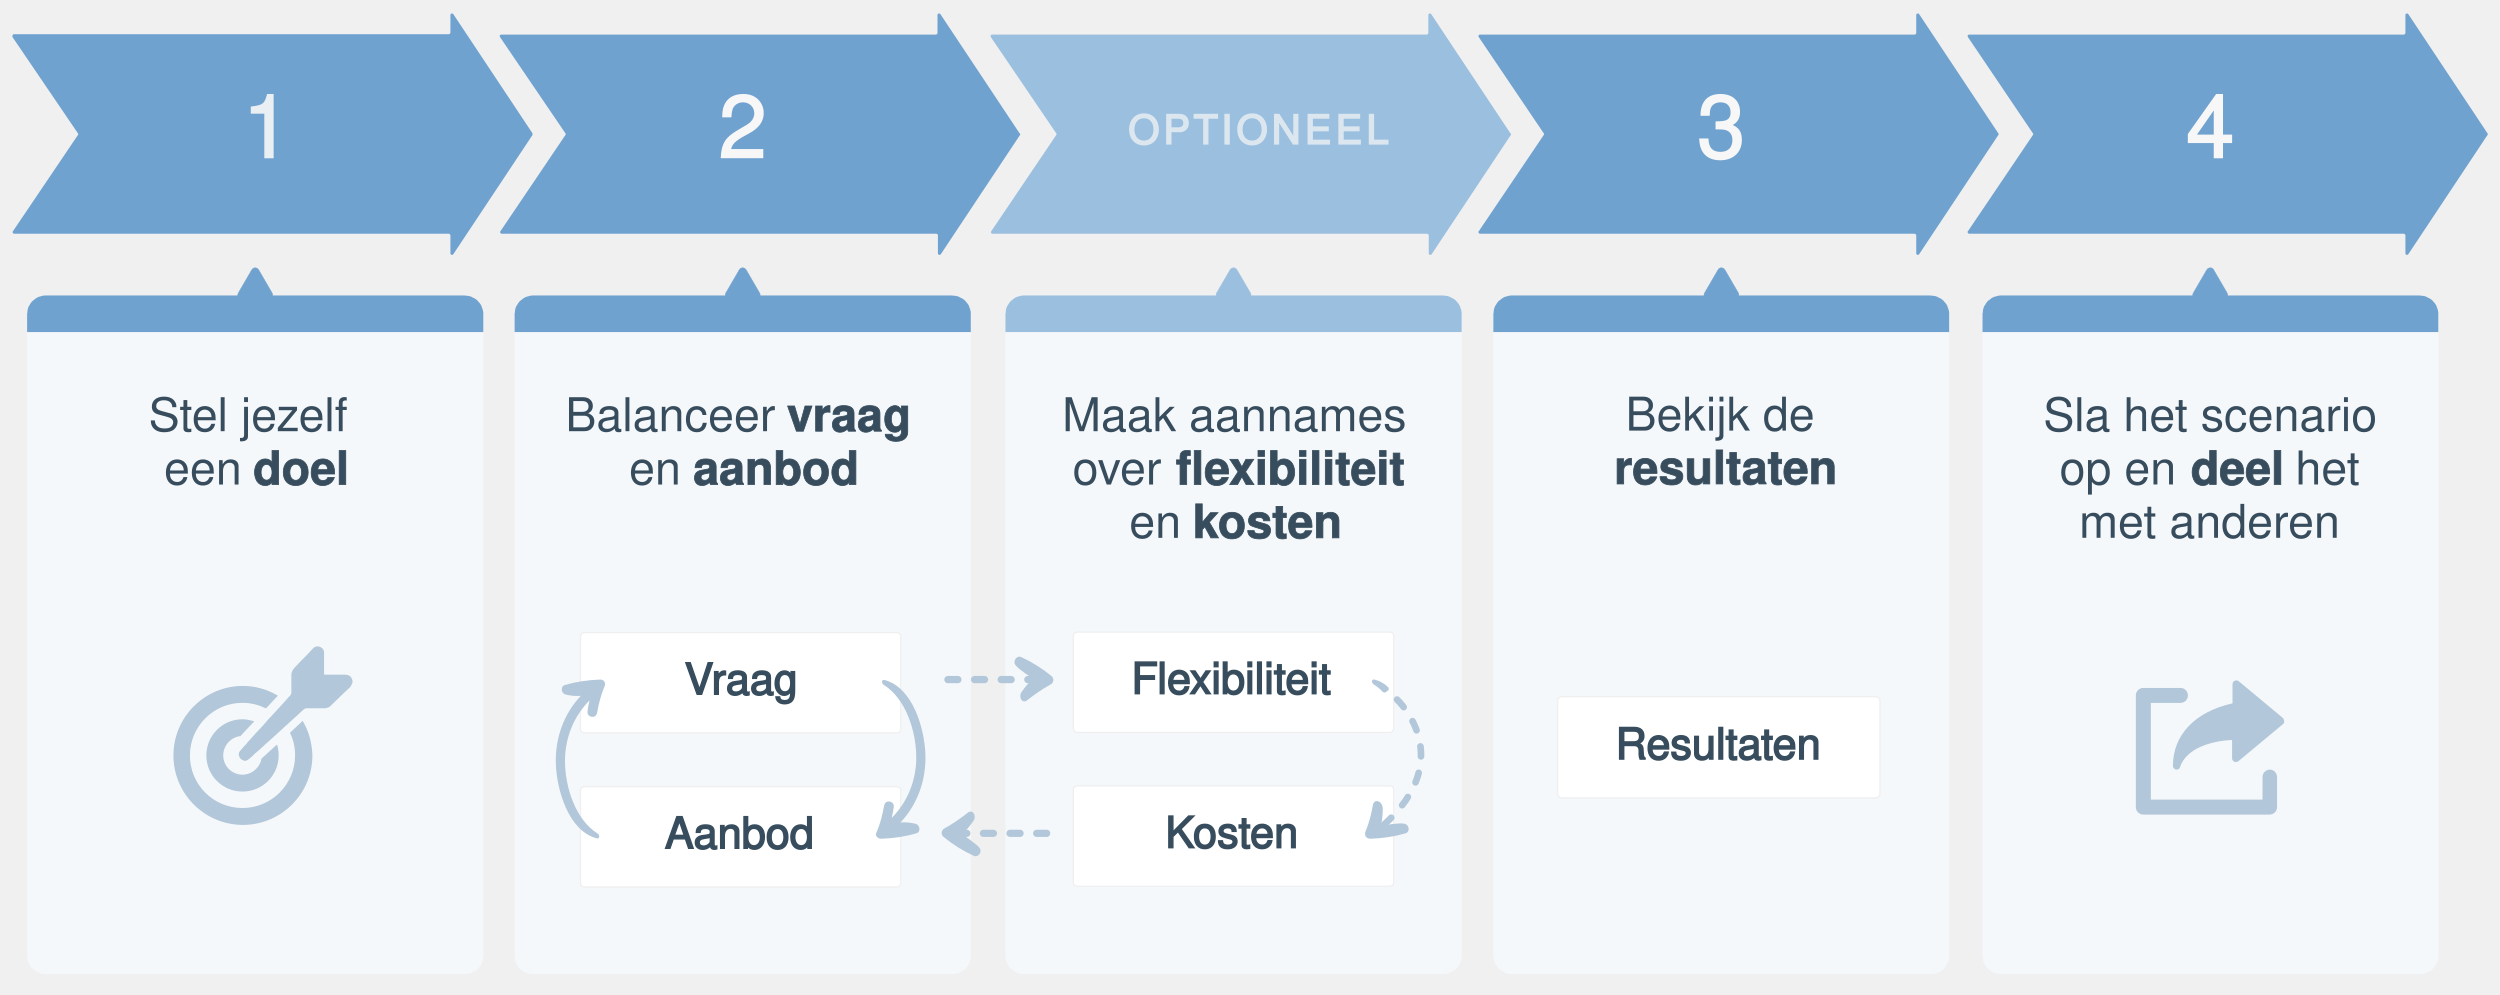
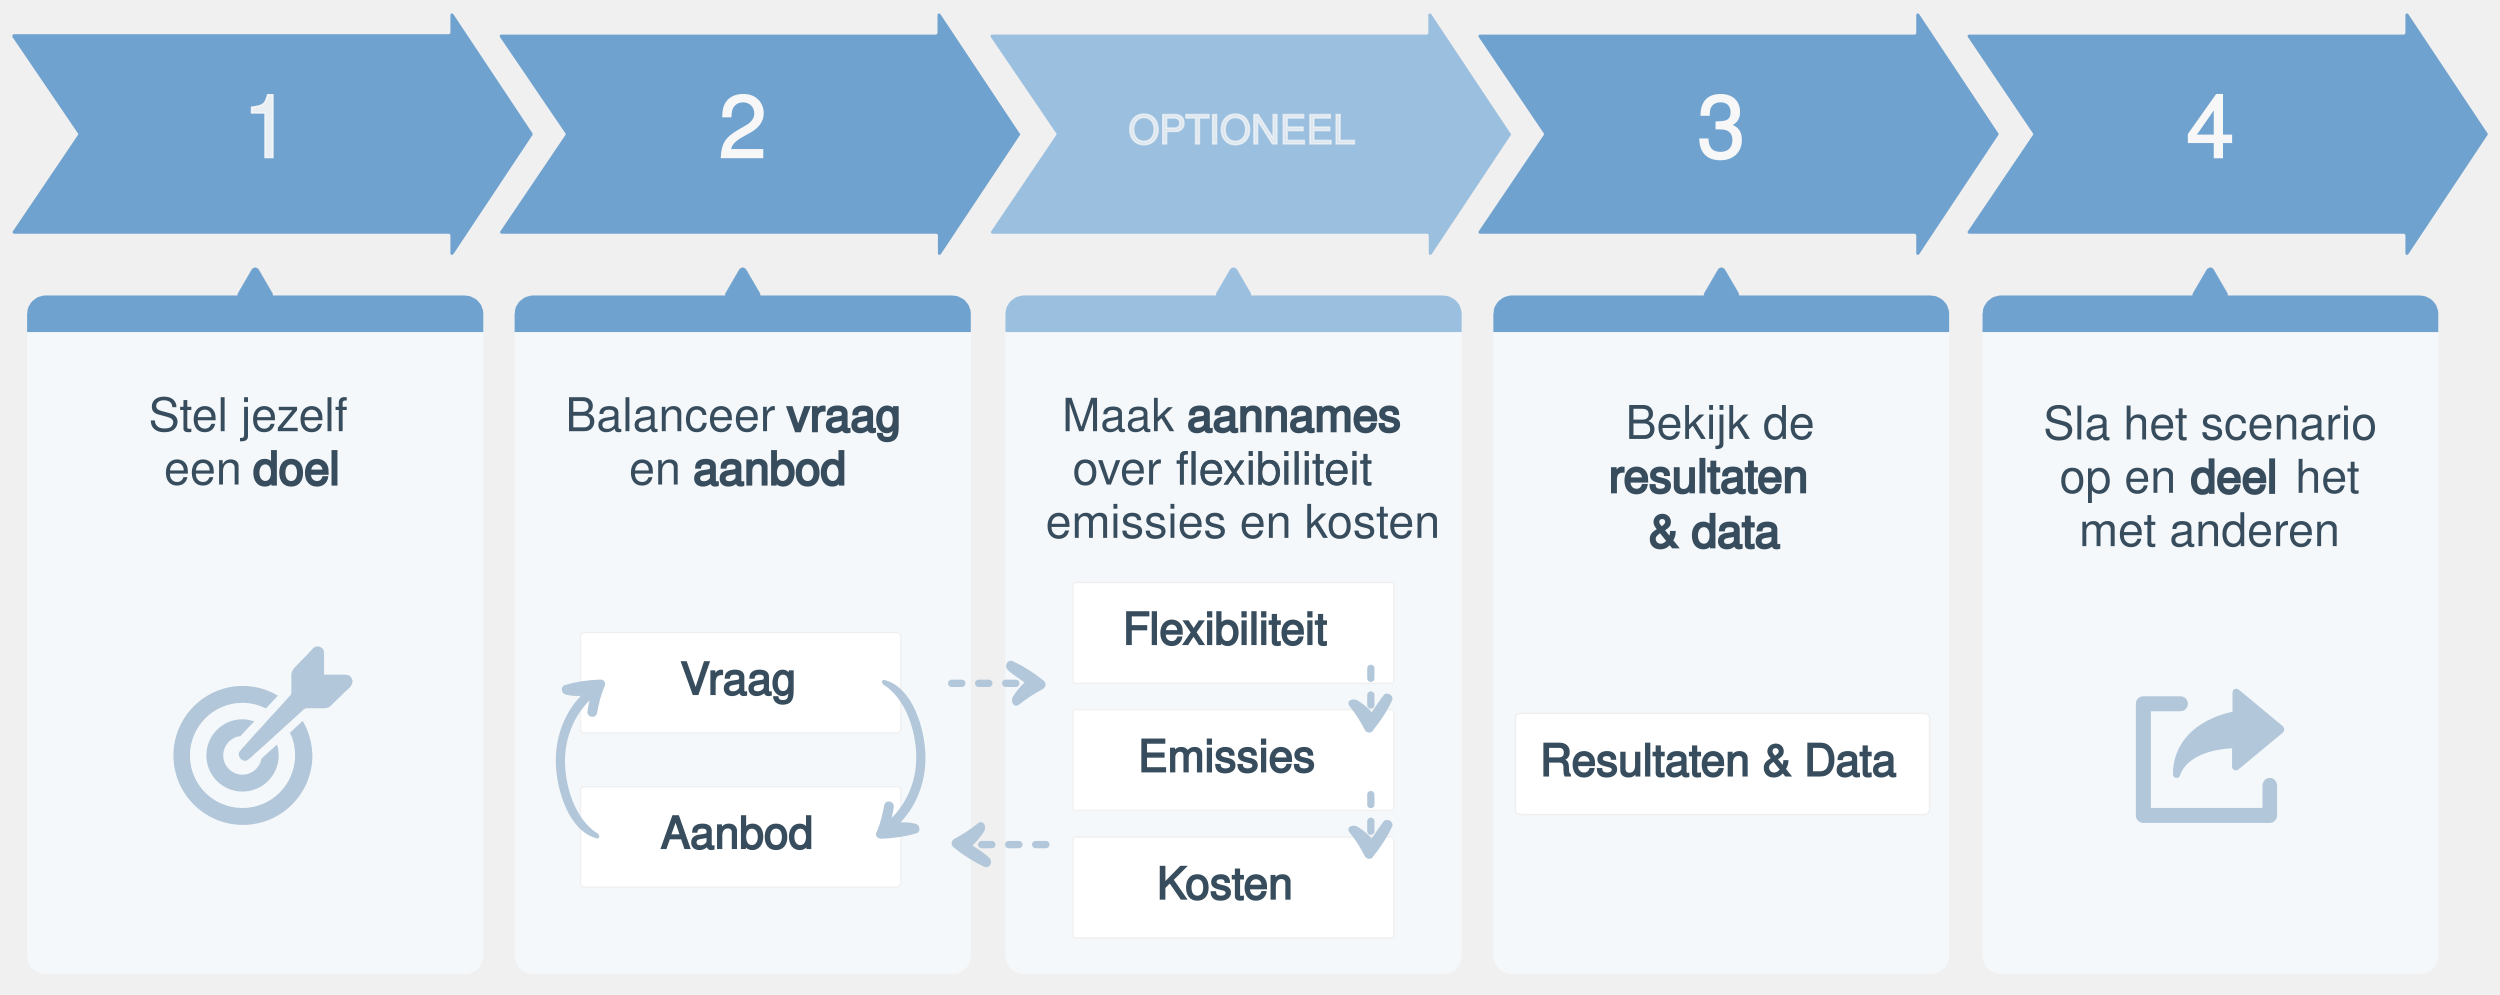
<svg xmlns="http://www.w3.org/2000/svg" version="1.1" id="Layer_1" x="0px" y="0px" viewBox="0 0 600 238.6" style="enable-background:new 0 0 600 238.6;" xml:space="preserve">
  <style type="text/css">
	.st0{fill:#F5F8FB;stroke:#F5F8FB;stroke-width:7.191;stroke-miterlimit:10;}
	.st1{fill:#70A2CF;stroke:#70A2CF;stroke-width:7.191;stroke-miterlimit:10;}
	.st2{fill:none;stroke:#9BBFDF;stroke-width:7.191;stroke-miterlimit:10;}
	.st3{fill:#70A2CF;}
	.st4{fill:#B2C7D9;stroke:#B2C7D9;stroke-width:0.356;stroke-miterlimit:10;}
- 	.st5{opacity:0.9;fill:#F7F7F7;stroke:#F7F7F7;stroke-width:0.394;stroke-miterlimit:10;}
- 	.st6{font-family:'Helvetica Neue', Helvetica, Arial, sans-serif;}
+ 	.st5{opacity:0.9;fill:#F7F7F7;enable-background:new    ;}
+ 	.st6{font-family:'Helvetica';}
	.st7{font-size:20.774px;}
- 	.st8{letter-spacing:2;}
+ 	.st8{opacity:0.9;fill:none;stroke:#F7F7F7;stroke-width:0.394;stroke-miterlimit:10;enable-background:new    ;}
	.st9{fill:#374D5D;}
- 	.st10{font-family:'Helvetica Neue', Helvetica, Arial, sans-serif;}
- 	.st11{font-size:11.186px;}
- 	.st12{fill:#374D5D;stroke:#374D5D;stroke-width:0.197;stroke-miterlimit:10;}
- 	.st13{font-family:'Helvetica Neue', Helvetica, Arial, sans-serif;}
- 	.st14{font-family:'Helvetica Neue', Helvetica, Arial, sans-serif;}
- 	.st15{fill:#FFFFFF;stroke:#EFEFEF;stroke-width:0.326;stroke-miterlimit:10;}
- 	.st16{fill:#374D5D;stroke:#374D5D;stroke-width:0.353;stroke-miterlimit:10;}
- 	.st17{font-size:10.387px;}
- 	.st18{fill:#B2C7D9;}
- 	.st19{fill:#9BBFDF;}
- 	.st20{fill:#374D5D;stroke:#374D5D;stroke-width:0.355;stroke-miterlimit:10;}
- 	.st21{fill:#F7F7F7;stroke:#F7F7F7;stroke-width:0.394;stroke-miterlimit:10;}
- 	.st22{opacity:0.7;fill:#F7F7F7;stroke:#F7F7F7;stroke-width:0.394;stroke-miterlimit:10;}
+ 	.st10{font-size:11.186px;}
+ 	.st11{font-size:11px;}
+ 	.st12{fill:none;stroke:#374D5D;stroke-width:0.5;stroke-miterlimit:10;}
+ 	.st13{fill:#FFFFFF;stroke:#EFEFEF;stroke-width:0.326;stroke-miterlimit:10;}
+ 	.st14{fill:#374D5D;stroke:#374D5D;stroke-width:0.375;stroke-miterlimit:10;}
+ 	.st15{font-size:10.63px;}
+ 	.st16{fill:#B2C7D9;}
+ 	.st17{fill:#9BBFDF;}
+ 	.st18{fill:#374D5D;stroke:#374D5D;stroke-width:0.5;stroke-miterlimit:10;}
+ 	.st19{fill:#FFFFFF;stroke:#EFEFEF;stroke-width:0.369;stroke-miterlimit:10;}
+ 	.st20{fill:#F7F7F7;}
+ 	.st21{fill:none;stroke:#F7F7F7;stroke-width:0.394;stroke-miterlimit:10;}
+ 	.st22{opacity:0.7;fill:#F7F7F7;enable-background:new    ;}
	.st23{font-size:9.588px;}
- 	.st24{letter-spacing:1;}
- 	.st25{fill:none;stroke:#B2C7D9;stroke-width:1.598;stroke-linecap:round;stroke-miterlimit:10;stroke-dasharray:2.397,3.995;}
- 	.st26{fill:#70A2CF;stroke:#70A2CF;stroke-width:0.113;stroke-miterlimit:10;}
- 	.st27{fill:#9BBFDF;stroke:#9BBFDF;stroke-width:0.113;stroke-miterlimit:10;}
- 	.st28{fill:none;stroke:#B2C7D9;stroke-width:1.736;stroke-linecap:round;stroke-miterlimit:10;stroke-dasharray:2.397,3.995;}
- 	.st29{opacity:0.9;}
- 	.st30{fill:#F7F7F7;stroke:#F7F7F7;stroke-width:0.4;stroke-miterlimit:10;}
- 	.st31{fill:#374D5D;stroke:#374D5D;stroke-width:0.2;stroke-miterlimit:10;}
- 	.st32{fill:#374D5D;stroke:#374D5D;stroke-width:0.357;stroke-miterlimit:10;}
- 	.st33{fill:#374D5D;stroke:#374D5D;stroke-width:0.359;stroke-miterlimit:10;}
- 	.st34{opacity:0.7;}
+ 	.st24{opacity:0.7;fill:none;stroke:#F7F7F7;stroke-width:0.394;stroke-miterlimit:10;enable-background:new    ;}
+ 	.st25{fill:#70A2CF;stroke:#70A2CF;stroke-width:0.113;stroke-miterlimit:10;}
+ 	.st26{fill:#9BBFDF;stroke:#9BBFDF;stroke-width:0.113;stroke-miterlimit:10;}
+ 	.st27{fill:#FFFFFF;stroke:#EFEFEF;stroke-width:0.325;stroke-miterlimit:10;}
+ 	.st28{fill:none;stroke:#B2C7D9;stroke-width:1.74;stroke-linecap:round;stroke-miterlimit:10;stroke-dasharray:2.4,4;}
+ 	.st29{fill:none;stroke:#B2C7D9;stroke-width:1.762;stroke-linecap:round;stroke-miterlimit:10;stroke-dasharray:2.431,4.051;}
</style>
  <g>
    <path class="st0" d="M112.4,79.3v150.1c0,0.5-0.4,0.8-0.9,0.8H11c-0.5,0-0.9-0.4-0.9-0.8V79.3H112.4z" />
    <path class="st1" d="M112.4,76.1v-0.8c0-0.4-0.4-0.8-0.9-0.8H11c-0.5,0-0.9,0.4-0.9,0.8v0.8H112.4z" />
    <path class="st0" d="M229.4,79.3v150.1c0,0.5-0.4,0.8-0.9,0.8H128c-0.5,0-0.9-0.4-0.9-0.8V79.3H229.4z" />
    <path class="st1" d="M229.4,76.1v-0.8c0-0.4-0.4-0.8-0.9-0.8H128c-0.5,0-0.9,0.4-0.9,0.8v0.8H229.4z" />
    <path class="st0" d="M347.2,79.3v150.1c0,0.5-0.4,0.8-0.9,0.8H245.8c-0.5,0-0.9-0.4-0.9-0.8V79.3H347.2z" />
    <path class="st2" d="M347.2,76.1v-0.8c0-0.4-0.4-0.8-0.9-0.8H245.8c-0.5,0-0.9,0.4-0.9,0.8v0.8H347.2z" />
    <path class="st0" d="M464.2,79.3v150.1c0,0.5-0.4,0.8-0.9,0.8H362.9c-0.5,0-0.9-0.4-0.9-0.8V79.3H464.2z" />
    <path class="st1" d="M464.2,76.1v-0.8c0-0.4-0.4-0.8-0.9-0.8H362.9c-0.5,0-0.9,0.4-0.9,0.8v0.8H464.2z" />
    <path class="st0" d="M581.6,79.3v150.1c0,0.5-0.4,0.8-0.9,0.8H480.3c-0.5,0-0.9-0.4-0.9-0.8V79.3H581.6z" />
    <path class="st1" d="M581.6,76.1v-0.8c0-0.4-0.4-0.8-0.9-0.8H480.3c-0.5,0-0.9,0.4-0.9,0.8v0.8H581.6z" />
    <path class="st3" d="M127.8,32.4l-19,28.6c-0.2,0.3-0.7,0.2-0.7-0.2v-4.3c0-0.2-0.2-0.4-0.4-0.4H3.4c-0.3,0-0.5-0.4-0.3-0.6   l15.6-23.1c0.1-0.1,0.1-0.3,0-0.4L3,8.9C2.9,8.6,3,8.2,3.4,8.2h104.3c0.2,0,0.4-0.2,0.4-0.4V3.6c0-0.4,0.5-0.5,0.7-0.2l19,28.6   C127.8,32.1,127.8,32.3,127.8,32.4z" />
    <g>
-       <path class="st4" d="M66.4,179l-3.2,2.9c-0.1,0.1-0.2,0.2-0.3,0.3c-0.4,2.2-2.4,3.9-4.7,3.9c-2.6,0-4.8-2.1-4.8-4.8    c0-2.4,1.8-4.5,4.2-4.8c0-0.1,0.1-0.1,0.1-0.1L59,175l0,0c0.6-0.6,1.2-1.3,1.7-1.8c-0.8-0.2-1.6-0.4-2.5-0.4    c-4.7,0-8.5,3.8-8.5,8.5c0,4.7,3.8,8.5,8.5,8.5s8.5-3.8,8.5-8.5C66.7,180.5,66.6,179.7,66.4,179z" />
-       <path class="st4" d="M72.6,173.3c-0.9,0.9-1.9,1.7-2.8,2.6c0.8,1.6,1.2,3.5,1.2,5.4c0,7-5.7,12.8-12.8,12.8s-12.8-5.7-12.8-12.8    c0-7,5.7-12.8,12.8-12.8c2,0,3.9,0.5,5.6,1.3c0.9-0.9,1.7-1.9,2.6-2.8c-2.4-1.4-5.2-2.2-8.1-2.2c-9.1,0-16.5,7.4-16.5,16.5    c0,9.1,7.4,16.5,16.5,16.5s16.5-7.4,16.5-16.5C74.7,178.4,74,175.7,72.6,173.3z" />
-       <path class="st4" d="M84.3,163c-0.1-0.2-0.2-0.4-0.3-0.5c-0.3-0.3-0.8-0.4-1.2-0.4c-0.6,0-1.3,0-1.9,0c-1,0-2,0-3,0    c-0.1,0-0.1,0-0.1,0l-0.1-0.1l-0.1-0.1c0,0,0-0.1,0-0.1c0-1,0-2,0-3c0-0.6,0-1.3,0-1.9c0-0.4,0-0.9-0.4-1.2    c-0.1-0.1-0.3-0.2-0.5-0.3c-0.8-0.3-1.4,0.2-1.6,0.5c-0.4,0.5-0.9,0.9-1.3,1.4c-1,1-2.1,2.1-3.1,3.2c-0.3,0.4-0.6,0.9-0.6,1.4    c0,0.8,0,1.6,0,2.3c0,0.7,0,1.4,0,2.1c0,0.2-0.1,0.5-0.3,0.7c-1.7,1.9-3.5,3.9-5.3,5.8l-1.4,1.6c-0.8,0.8-2.6,2.8-3.2,3.5l0,0    l-0.2,0.2c-0.1,0.2-0.3,0.3-0.4,0.5c-0.5,0.5-1,1.1-1.6,1.8c-0.4,0.5-0.2,1.2,0.2,1.6c0,0,0,0,0,0c0.4,0.4,1,0.6,1.5,0.2    c0.7-0.5,1.3-1.1,1.8-1.6c0.2-0.1,0.3-0.3,0.5-0.4l5.3-4.8c1.9-1.7,3.8-3.5,5.8-5.3c0.2-0.1,0.5-0.3,0.7-0.3c0.7,0,1.4,0,2.1,0    c0.8,0,1.6,0,2.3,0c0.5,0,1.1-0.2,1.4-0.6c1.1-1,2.1-2.1,3.2-3.1c0.5-0.4,0.9-0.9,1.4-1.3C84.1,164.4,84.7,163.8,84.3,163z" />
+       <path class="st4" d="M66.4,179l-3.2,2.9c-0.1,0.1-0.2,0.2-0.3,0.3c-0.4,2.2-2.4,3.9-4.7,3.9c-2.6,0-4.8-2.1-4.8-4.8    c0-2.4,1.8-4.5,4.2-4.8c0-0.1,0.1-0.1,0.1-0.1L59,175l0,0c0.6-0.6,1.2-1.3,1.7-1.8c-0.8-0.2-1.6-0.4-2.5-0.4    c-4.7,0-8.5,3.8-8.5,8.5s3.8,8.5,8.5,8.5s8.5-3.8,8.5-8.5C66.7,180.5,66.6,179.7,66.4,179z" />
+       <path class="st4" d="M72.6,173.3c-0.9,0.9-1.9,1.7-2.8,2.6c0.8,1.6,1.2,3.5,1.2,5.4c0,7-5.7,12.8-12.8,12.8s-12.8-5.7-12.8-12.8    c0-7,5.7-12.8,12.8-12.8c2,0,3.9,0.5,5.6,1.3c0.9-0.9,1.7-1.9,2.6-2.8c-2.4-1.4-5.2-2.2-8.1-2.2c-9.1,0-16.5,7.4-16.5,16.5    s7.4,16.5,16.5,16.5s16.5-7.4,16.5-16.5C74.7,178.4,74,175.7,72.6,173.3z" />
+       <path class="st4" d="M84.3,163c-0.1-0.2-0.2-0.4-0.3-0.5c-0.3-0.3-0.8-0.4-1.2-0.4c-0.6,0-1.3,0-1.9,0c-1,0-2,0-3,0    c-0.1,0-0.1,0-0.1,0l-0.1-0.1l-0.1-0.1v-0.1c0-1,0-2,0-3c0-0.6,0-1.3,0-1.9c0-0.4,0-0.9-0.4-1.2c-0.1-0.1-0.3-0.2-0.5-0.3    c-0.8-0.3-1.4,0.2-1.6,0.5c-0.4,0.5-0.9,0.9-1.3,1.4c-1,1-2.1,2.1-3.1,3.2c-0.3,0.4-0.6,0.9-0.6,1.4c0,0.8,0,1.6,0,2.3    s0,1.4,0,2.1c0,0.2-0.1,0.5-0.3,0.7c-1.7,1.9-3.5,3.9-5.3,5.8l-1.4,1.6c-0.8,0.8-2.6,2.8-3.2,3.5l0,0l-0.2,0.2    c-0.1,0.2-0.3,0.3-0.4,0.5c-0.5,0.5-1,1.1-1.6,1.8c-0.4,0.5-0.2,1.2,0.2,1.6l0,0c0.4,0.4,1,0.6,1.5,0.2c0.7-0.5,1.3-1.1,1.8-1.6    c0.2-0.1,0.3-0.3,0.5-0.4l5.3-4.8c1.9-1.7,3.8-3.5,5.8-5.3c0.2-0.1,0.5-0.3,0.7-0.3c0.7,0,1.4,0,2.1,0c0.8,0,1.6,0,2.3,0    c0.5,0,1.1-0.2,1.4-0.6c1.1-1,2.1-2.1,3.2-3.1c0.5-0.4,0.9-0.9,1.4-1.3C84.1,164.4,84.7,163.8,84.3,163z" />
    </g>
-     <text transform="matrix(1 0 0 1 58.2598 37.7856)" class="st5 st6 st7 st8">1</text>
+     <text transform="matrix(1 0 0 1 58.2598 37.7856)" class="st5 st6 st7">1</text>
+     <text transform="matrix(1 0 0 1 58.2598 37.7856)" class="st8 st6 st7">1</text>
    <path class="st3" d="M244.8,32.4l-19,28.6c-0.2,0.3-0.7,0.2-0.7-0.2v-4.3c0-0.2-0.2-0.4-0.4-0.4H120.4c-0.3,0-0.5-0.4-0.3-0.6   l15.6-23.1c0.1-0.1,0.1-0.3,0-0.4L120,8.9c-0.2-0.3,0-0.6,0.3-0.6h104.3c0.2,0,0.4-0.2,0.4-0.4V3.6c0-0.4,0.5-0.5,0.7-0.2l19,28.6   C244.9,32.1,244.9,32.3,244.8,32.4z" />
-     <text transform="matrix(1 0 0 1 35.6626 103.4873)">
-       <tspan x="0" y="0" class="st9 st10 st11">Stel jezelf  </tspan>
-       <tspan x="3.7" y="12.8" class="st9 st10 st11">een </tspan>
-       <tspan x="25.1" y="12.8" class="st12 st13 st11" font-weight="bold">doel</tspan>
-     </text>
+     <text transform="matrix(1 0 0 1 35.6626 103.4873)" class="st9 st6 st10">Stel jezelf  </text>
+     <text transform="matrix(1 0 0 1 39.3626 116.2873)" class="st9 st6 st10">een </text>
    <g>
-       <text transform="matrix(1 0 0 1 135.6714 103.4873)">
-         <tspan x="0" y="0" class="st9 st10 st11">Balanceer</tspan>
-         <tspan x="50.1" y="0" class="st9 st14 st11"> </tspan>
-         <tspan x="53.2" y="0" class="st12 st13 st11" font-weight="bold">vraag</tspan>
-         <tspan x="82" y="0" class="st12 st13 st11"> </tspan>
-         <tspan x="15.3" y="12.8" class="st9 st10 st11">en </tspan>
-         <tspan x="30.7" y="12.8" class="st12 st13 st11" font-weight="bold">aanbod</tspan>
-       </text>
-     </g>
-     <path class="st15" d="M215.2,175.9h-74.9c-0.6,0-1-0.4-1-1v-22.1c0-0.5,0.4-1,1-1h74.9c0.6,0,1,0.5,1,1v22.1   C216.2,175.5,215.8,175.9,215.2,175.9z" />
-     <text transform="matrix(1 0 0 1 164.2988 166.6313)" class="st16 st10 st17">Vraag</text>
-     <path class="st15" d="M215.2,212.9h-74.9c-0.6,0-1-0.4-1-1v-22.1c0-0.6,0.4-1,1-1h74.9c0.6,0,1,0.4,1,1v22.1   C216.2,212.4,215.8,212.9,215.2,212.9z" />
-     <text transform="matrix(1 0 0 1 159.5776 203.5864)" class="st16 st10 st17">Aanbod</text>
-     <g>
-       <path class="st18" d="M144,163.1c-2.9,0.1-5.7,0.5-8.4,1.3c-1.2,0.3-0.9,2.1,0.2,2.3c1.2,0.3,2.4,0.4,3.6,0.3    c-4.1,4.3-6.2,10.2-6,16.3c0.2,6.2,3,16.1,9.8,17.9c0.7,0.2,0.8-0.7,0.3-1.1c-5.5-3.4-7.9-11.4-7.9-17.5c0-5.5,2.1-10.7,5.9-14.5    c-0.2,0.8-0.4,1.7-0.5,2.6c-0.2,1.5,2,1.9,2.3,0.4c0.4-2.2,0.9-4.3,1.8-6.4C145.5,163.9,144.9,163,144,163.1z" />
+       <text transform="matrix(1 0 0 1 60.7626 116.2873)" class="st9 st6 st11">doel</text>
+       <g>
+         <text transform="matrix(1 0 0 1 60.7626 116.2873)" class="st12 st6 st11">doel</text>
+       </g>
    </g>
    <g>
-       <path class="st18" d="M211.5,201.3c2.9-0.1,5.7-0.5,8.4-1.3c1.2-0.3,0.9-2.1-0.2-2.3c-1.2-0.3-2.4-0.4-3.6-0.3    c4.1-4.3,6.2-10.2,6-16.3c-0.2-6.2-3-16.1-9.8-17.9c-0.7-0.2-0.8,0.7-0.3,1.1c5.5,3.4,7.9,11.4,7.9,17.5c0,5.5-2.1,10.7-5.9,14.5    c0.2-0.8,0.4-1.7,0.5-2.6c0.2-1.5-2-1.9-2.3-0.4c-0.4,2.2-0.9,4.3-1.8,6.4C209.9,200.4,210.5,201.3,211.5,201.3z" />
+       <text transform="matrix(1 0 0 1 135.6714 103.4873)" class="st9 st6 st10">Balanceer</text>
+       <text transform="matrix(1 0 0 1 185.7714 103.4873)" class="st9 st6 st10"> </text>
+       <g>
+         <text transform="matrix(1 0 0 1 188.8714 103.4873)" class="st9 st6 st11">vraag</text>
+         <g>
+           <text transform="matrix(1 0 0 1 188.8714 103.4873)" class="st12 st6 st11">vraag</text>
+         </g>
+       </g>
+       <text transform="matrix(1 0 0 1 217.6714 103.4873)" class="st9 st6 st10"> </text>
+       <text transform="matrix(1 0 0 1 150.9714 116.2873)" class="st9 st6 st10">en </text>
+       <g>
+         <text transform="matrix(1 0 0 1 166.3714 116.2873)" class="st9 st6 st11">aanbod</text>
+         <text transform="matrix(1 0 0 1 166.3714 116.2873)" class="st12 st6 st11">aanbod</text>
+       </g>
    </g>
-     <path class="st19" d="M362.6,32.4l-19,28.6c-0.2,0.3-0.7,0.2-0.7-0.2v-4.3c0-0.2-0.2-0.4-0.4-0.4H238.2c-0.3,0-0.5-0.4-0.3-0.6   l15.6-23.1c0.1-0.1,0.1-0.3,0-0.4L237.8,8.9c-0.2-0.3,0-0.6,0.3-0.6h104.3c0.2,0,0.4-0.2,0.4-0.4V3.6c0-0.4,0.5-0.5,0.7-0.2   l19,28.6C362.7,32.1,362.7,32.3,362.6,32.4z" />
+     <path class="st13" d="M215.2,175.9h-74.9c-0.6,0-1-0.4-1-1v-22.1c0-0.5,0.4-1,1-1h74.9c0.6,0,1,0.5,1,1v22.1   C216.2,175.5,215.8,175.9,215.2,175.9z" />
    <g>
-       <text transform="matrix(1 0 0 1 254.9165 103.4873)">
-         <tspan x="0" y="0" class="st9 st10 st11">Maak aannames</tspan>
-         <tspan x="2.5" y="12.8" class="st9 st10 st11">over</tspan>
-         <tspan x="24.2" y="12.8" class="st9 st14 st11"> </tspan>
-         <tspan x="27.3" y="12.8" class="st12 st13 st11" font-weight="bold">flexibiliteit</tspan>
-         <tspan x="16.1" y="25.6" class="st9 st10 st11">en </tspan>
-         <tspan x="31.4" y="25.6" class="st12 st13 st11" font-weight="bold">kosten</tspan>
-       </text>
+       <g>
+         <text transform="matrix(1 0 0 1 163.2988 166.6313)" class="st14 st6 st15">Vraag</text>
+       </g>
+     </g>
+     <path class="st13" d="M215.2,212.9h-74.9c-0.6,0-1-0.4-1-1v-22.1c0-0.6,0.4-1,1-1h74.9c0.6,0,1,0.4,1,1v22.1   C216.2,212.4,215.8,212.9,215.2,212.9z" />
+     <g>
+       <g>
+         <text transform="matrix(1 0 0 1 158.5776 203.5864)" class="st14 st6 st15">Aanbod</text>
+       </g>
+     </g>
+     <g>
+       <path class="st16" d="M144,163.1c-2.9,0.1-5.7,0.5-8.4,1.3c-1.2,0.3-0.9,2.1,0.2,2.3c1.2,0.3,2.4,0.4,3.6,0.3    c-4.1,4.3-6.2,10.2-6,16.3c0.2,6.2,3,16.1,9.8,17.9c0.7,0.2,0.8-0.7,0.3-1.1c-5.5-3.4-7.9-11.4-7.9-17.5c0-5.5,2.1-10.7,5.9-14.5    c-0.2,0.8-0.4,1.7-0.5,2.6c-0.2,1.5,2,1.9,2.3,0.4c0.4-2.2,0.9-4.3,1.8-6.4C145.5,163.9,144.9,163,144,163.1z" />
+     </g>
+     <g>
+       <path class="st16" d="M211.5,201.3c2.9-0.1,5.7-0.5,8.4-1.3c1.2-0.3,0.9-2.1-0.2-2.3c-1.2-0.3-2.4-0.4-3.6-0.3    c4.1-4.3,6.2-10.2,6-16.3c-0.2-6.2-3-16.1-9.8-17.9c-0.7-0.2-0.8,0.7-0.3,1.1c5.5,3.4,7.9,11.4,7.9,17.5c0,5.5-2.1,10.7-5.9,14.5    c0.2-0.8,0.4-1.7,0.5-2.6c0.2-1.5-2-1.9-2.3-0.4c-0.4,2.2-0.9,4.3-1.8,6.4C209.9,200.4,210.5,201.3,211.5,201.3z" />
+     </g>
+     <path class="st17" d="M362.6,32.4l-19,28.6c-0.2,0.3-0.7,0.2-0.7-0.2v-4.3c0-0.2-0.2-0.4-0.4-0.4H238.2c-0.3,0-0.5-0.4-0.3-0.6   l15.6-23.1c0.1-0.1,0.1-0.3,0-0.4L237.8,8.9c-0.2-0.3,0-0.6,0.3-0.6h104.3c0.2,0,0.4-0.2,0.4-0.4V3.6c0-0.4,0.5-0.5,0.7-0.2   l19,28.6C362.7,32.1,362.7,32.3,362.6,32.4z" />
+     <g>
+       <g>
+         <text transform="matrix(1 0 0 1 254.9165 103.4873)">
+           <tspan x="0" y="0" class="st9 st6 st11">Maak</tspan>
+           <tspan x="26.9" y="0" class="st12 st6 st11"> </tspan>
+           <tspan x="30" y="0" class="st18 st6 st11">aannames</tspan>
+         </text>
+       </g>
+       <text transform="matrix(1 0 0 1 257.4165 116.2873)" class="st9 st6 st10">over</text>
+       <text transform="matrix(1 0 0 1 279.1165 116.2873)" class="st9 st6 st10"> </text>
+       <g>
+         <text transform="matrix(1 0 0 1 282.2165 116.2873)" class="st9 st6 st11">flexibiliteit</text>
+         <text transform="matrix(1 0 0 1 282.2165 116.2873)" class="st9 st6 st11">flexibiliteit</text>
+       </g>
+       <text transform="matrix(1 0 0 1 250.9544 129.0873)" class="st9 st6 st10">emissies en kosten </text>
    </g>
    <path class="st3" d="M479.6,32.4l-19,28.6c-0.2,0.3-0.7,0.2-0.7-0.2v-4.3c0-0.2-0.2-0.4-0.4-0.4H355.2c-0.3,0-0.5-0.4-0.3-0.6   l15.6-23.1c0.1-0.1,0.1-0.3,0-0.4L354.9,8.9c-0.2-0.3,0-0.6,0.3-0.6h104.3c0.2,0,0.4-0.2,0.4-0.4V3.6c0-0.4,0.5-0.5,0.7-0.2   l19,28.6C479.7,32.1,479.7,32.3,479.6,32.4z" />
    <g>
-       <text transform="matrix(1 0 0 1 390.1104 103.3501)">
-         <tspan x="0" y="0" class="st9 st10 st11">Bekijk de</tspan>
-         <tspan x="-2.7" y="12.8" class="st12 st13 st11" font-weight="bold">resultaten</tspan>
-       </text>
+       <text transform="matrix(1 0 0 1 390.1104 105.3501)" class="st9 st6 st10">Bekijk de</text>
+       <g>
+         <text transform="matrix(1 0 0 1 386.1228 118.1501)" class="st9 st6 st11">resultaten</text>
+         <g>
+           <text transform="matrix(1 0 0 1 386.1228 118.1501)" class="st12 st6 st11">resultaten</text>
+         </g>
+         <text transform="matrix(1 0 0 1 395.6228 131.3501)" class="st9 st6 st11">&amp; data</text>
+         <g>
+           <text transform="matrix(1 0 0 1 395.6228 131.3501)" class="st12 st6 st11">&amp; data</text>
+         </g>
+       </g>
    </g>
-     <path class="st3" d="M597,32.4l-19,28.6c-0.2,0.3-0.7,0.2-0.7-0.2v-4.3c0-0.2-0.2-0.4-0.4-0.4H472.6c-0.3,0-0.5-0.4-0.3-0.6   l15.6-23.1c0.1-0.1,0.1-0.3,0-0.4L472.3,8.9c-0.2-0.3,0-0.6,0.3-0.6h104.3c0.2,0,0.4-0.2,0.4-0.4V3.6c0-0.4,0.5-0.5,0.7-0.2L597,32   C597.1,32.1,597.1,32.3,597,32.4z" />
+     <path class="st3" d="M597,32.4L578,61c-0.2,0.3-0.7,0.2-0.7-0.2v-4.3c0-0.2-0.2-0.4-0.4-0.4H472.6c-0.3,0-0.5-0.4-0.3-0.6   l15.6-23.1c0.1-0.1,0.1-0.3,0-0.4L472.3,8.9c-0.2-0.3,0-0.6,0.3-0.6h104.3c0.2,0,0.4-0.2,0.4-0.4V3.6c0-0.4,0.5-0.5,0.7-0.2L597,32   C597.1,32.1,597.1,32.3,597,32.4z" />
    <g>
-       <text transform="matrix(1 0 0 1 490.3916 103.4775)">
-         <tspan x="0" y="0" class="st9 st10 st11">Sla het scenario</tspan>
-         <tspan x="3.9" y="12.8" class="st9 st10 st11">op en </tspan>
-         <tspan x="35.4" y="12.8" class="st12 st13 st11" font-weight="bold">deel </tspan>
-         <tspan x="60.5" y="12.8" class="st9 st10 st11">het</tspan>
-         <tspan x="8.6" y="25.6" class="st9 st10 st11">met anderen</tspan>
-       </text>
+       <text transform="matrix(1 0 0 1 490.3916 105.4775)" class="st9 st6 st10">Sla het scenario</text>
+       <text transform="matrix(1 0 0 1 494.2916 118.2775)" class="st9 st6 st10">op en </text>
+       <g>
+         <text transform="matrix(1 0 0 1 525.7916 118.2775)" class="st9 st6 st11">deel </text>
+         <g>
+           <text transform="matrix(1 0 0 1 525.7916 118.2775)" class="st12 st6 st11">deel </text>
+         </g>
+       </g>
+       <text transform="matrix(1 0 0 1 550.8916 118.2775)" class="st9 st6 st10">het</text>
+       <text transform="matrix(1 0 0 1 498.9916 131.0775)" class="st9 st6 st10">met anderen</text>
    </g>
    <g>
-       <path class="st18" d="M548,172.4l-10.7-8.9c-0.4-0.3-0.9-0.3-1.3,0.1c-0.1,0.2-0.2,0.4-0.2,0.6v4.6c-9,2-14.3,7.6-14.3,15    c0,0.5,0.4,0.9,0.9,0.9c0.4,0,0.7-0.2,0.8-0.6c1.5-4.5,7.5-6.3,12.5-6.5v4.4c0,0.5,0.4,0.9,0.9,0.9c0.2,0,0.4-0.1,0.6-0.2    l10.7-8.9c0.4-0.3,0.4-0.9,0.1-1.3C548.1,172.5,548,172.5,548,172.4L548,172.4z" />
-       <path class="st18" d="M544.8,184.7c-1,0-1.8,0.8-1.8,1.8v0v5.4h-26.8v-23.2h7.1c1,0,1.8-0.8,1.8-1.8s-0.8-1.8-1.8-1.8h-8.9    c-1,0-1.8,0.8-1.8,1.8v0v26.8c0,1,0.8,1.8,1.8,1.8h0h30.3c1,0,1.8-0.8,1.8-1.8v0v-7.1C546.5,185.5,545.7,184.7,544.8,184.7    C544.8,184.7,544.8,184.7,544.8,184.7z" />
+       <path class="st16" d="M548,174.4l-10.7-8.9c-0.4-0.3-0.9-0.3-1.3,0.1c-0.1,0.2-0.2,0.4-0.2,0.6v4.6c-9,2-14.3,7.6-14.3,15    c0,0.5,0.4,0.9,0.9,0.9c0.4,0,0.7-0.2,0.8-0.6c1.5-4.5,7.5-6.3,12.5-6.5v4.4c0,0.5,0.4,0.9,0.9,0.9c0.2,0,0.4-0.1,0.6-0.2    l10.7-8.9c0.4-0.3,0.4-0.9,0.1-1.3C548.1,174.5,548,174.5,548,174.4L548,174.4z" />
+       <path class="st16" d="M544.8,186.7c-1,0-1.8,0.8-1.8,1.8l0,0v5.4h-26.8v-23.2h7.1c1,0,1.8-0.8,1.8-1.8s-0.8-1.8-1.8-1.8h-8.9    c-1,0-1.8,0.8-1.8,1.8l0,0v26.8c0,1,0.8,1.8,1.8,1.8l0,0h30.3c1,0,1.8-0.8,1.8-1.8l0,0v-7.1C546.5,187.5,545.7,186.7,544.8,186.7    L544.8,186.7z" />
    </g>
-     <path class="st15" d="M333.5,175.8h-74.9c-0.6,0-1-0.4-1-1v-22.1c0-0.6,0.4-1,1-1h74.9c0.6,0,1,0.4,1,1v22.1   C334.5,175.3,334.1,175.8,333.5,175.8z" />
-     <text transform="matrix(1 0 0 1 271.5361 166.4819)" class="st16 st10 st17">Flexibiliteit</text>
-     <path class="st15" d="M450.2,191.5h-75.4c-0.5,0-1-0.4-1-1v-22.3c0-0.5,0.5-1,1-1h75.4c0.6,0,1,0.5,1,1v22.3   C451.2,191.1,450.7,191.5,450.2,191.5z" />
-     <text transform="matrix(1 0 0 1 387.748 182.1728)" class="st20 st10 st17">Resultaten</text>
-     <path class="st15" d="M333.5,212.7h-74.9c-0.6,0-1-0.4-1-1v-22.1c0-0.6,0.4-1,1-1h74.9c0.6,0,1,0.4,1,1v22.1   C334.5,212.3,334.1,212.7,333.5,212.7z" />
-     <text transform="matrix(1 0 0 1 279.6997 203.4365)" class="st16 st10 st17">Kosten</text>
+     <path class="st19" d="M461.8,195.5H365c-0.6,0-1.3-0.4-1.3-1v-22.3c0-0.5,0.6-1,1.3-1h96.8c0.8,0,1.3,0.5,1.3,1v22.3   C463,195.1,462.4,195.5,461.8,195.5z" />
    <g>
-       <path class="st18" d="M329.9,163.1c-0.7-0.2-0.8,0.7-0.3,1.1c0.8,0.5,1.6,1.1,2.2,1.8c0.2,0.2,0.6,0.3,0.8,0.1    c0.1-0.1,0.3-0.2,0.4-0.3c0.4-0.2,0.4-0.8,0-1C332.1,163.9,331,163.4,329.9,163.1z" />
      <g>
-         <path class="st18" d="M331.5,197.9c0.2-0.8,0.5-3.5,0.3-4.3c-0.3-1.5-2-1.9-2.3-0.4c-0.4,2.2-0.9,4.3-1.8,6.4     c-0.3,0.9,0.2,1.7,1.2,1.7c2.9-0.1,5.7-0.5,8.4-1.3c1.2-0.3,0.9-2.1-0.2-2.3c-1.2-0.3-4.1,0.3-5.2,0.3" />
+         <text transform="matrix(1 0 0 1 369.6181 186.1728)" class="st14 st6 st15">Resultaten &amp; Data</text>
      </g>
    </g>
    <g>
-       <text transform="matrix(1 0 0 1 172.4746 37.7856)" class="st21 st6 st7 st8">2</text>
+       <text transform="matrix(1 0 0 1 172.4746 37.7856)" class="st20 st6 st7">2</text>
+       <text transform="matrix(1 0 0 1 172.4746 37.7856)" class="st21 st6 st7">2</text>
    </g>
-     <text transform="matrix(1 0 0 1 270.8101 34.5063)" class="st22 st6 st23 st24">OPTIONEEL</text>
+     <text transform="matrix(1 0 0 1 270.8101 34.5063)" class="st22 st6 st23">OPTIONEEL</text>
+     <text transform="matrix(1 0 0 1 270.8101 34.5063)" class="st24 st6 st23">OPTIONEEL</text>
    <g>
-       <text transform="matrix(1 0 0 1 407.334 37.7856)" class="st21 st6 st7 st8">3</text>
+       <text transform="matrix(1 0 0 1 407.334 37.7856)" class="st20 st6 st7">3</text>
+       <text transform="matrix(1 0 0 1 407.334 37.7856)" class="st21 st6 st7">3</text>
    </g>
    <g>
-       <text transform="matrix(1 0 0 1 524.7002 37.7856)" class="st21 st6 st7 st8">4</text>
+       <text transform="matrix(1 0 0 1 524.7002 37.7856)" class="st20 st6 st7">4</text>
+       <text transform="matrix(1 0 0 1 524.7002 37.7856)" class="st21 st6 st7">4</text>
    </g>
-     <path class="st25" d="M335.3,167.9c0,0,16.1,15-5.6,32.1" />
-     <path class="st26" d="M62.1,64.8l3.2,5.5c0.4,0.7-0.1,1.5-0.9,1.5h-6.3c-0.8,0-1.3-0.8-0.9-1.5l3.2-5.5   C60.8,64.1,61.7,64.1,62.1,64.8z" />
-     <path class="st26" d="M179.1,64.8l3.2,5.5c0.4,0.7-0.1,1.5-0.9,1.5h-6.3c-0.8,0-1.3-0.8-0.9-1.5l3.2-5.5   C177.8,64.1,178.7,64.1,179.1,64.8z" />
-     <path class="st27" d="M296.9,64.8l3.2,5.5c0.4,0.7-0.1,1.5-0.9,1.5h-6.3c-0.8,0-1.3-0.8-0.9-1.5l3.2-5.5   C295.6,64.1,296.5,64.1,296.9,64.8z" />
-     <path class="st26" d="M414,64.8l3.2,5.5c0.4,0.7-0.1,1.5-0.9,1.5h-6.3c-0.8,0-1.3-0.8-0.9-1.5l3.2-5.5   C412.6,64.1,413.6,64.1,414,64.8z" />
-     <path class="st26" d="M531.3,64.8l3.2,5.5c0.4,0.7-0.1,1.5-0.9,1.5h-6.3c-0.8,0-1.3-0.8-0.9-1.5l3.2-5.5   C530,64.1,531,64.1,531.3,64.8z" />
+     <path class="st25" d="M62.1,64.8l3.2,5.5c0.4,0.7-0.1,1.5-0.9,1.5h-6.3c-0.8,0-1.3-0.8-0.9-1.5l3.2-5.5   C60.8,64.1,61.7,64.1,62.1,64.8z" />
+     <path class="st25" d="M179.1,64.8l3.2,5.5c0.4,0.7-0.1,1.5-0.9,1.5h-6.3c-0.8,0-1.3-0.8-0.9-1.5l3.2-5.5   C177.8,64.1,178.7,64.1,179.1,64.8z" />
+     <path class="st26" d="M296.9,64.8l3.2,5.5c0.4,0.7-0.1,1.5-0.9,1.5h-6.3c-0.8,0-1.3-0.8-0.9-1.5l3.2-5.5   C295.6,64.1,296.5,64.1,296.9,64.8z" />
+     <path class="st25" d="M414,64.8l3.2,5.5c0.4,0.7-0.1,1.5-0.9,1.5H410c-0.8,0-1.3-0.8-0.9-1.5l3.2-5.5   C412.6,64.1,413.6,64.1,414,64.8z" />
+     <path class="st25" d="M531.3,64.8l3.2,5.5c0.4,0.7-0.1,1.5-0.9,1.5h-6.3c-0.8,0-1.3-0.8-0.9-1.5l3.2-5.5   C530,64.1,531,64.1,531.3,64.8z" />
+     <path class="st27" d="M258,139.8h76c0.3,0,0.5,0.2,0.5,0.5v23.2c0,0.3-0.2,0.5-0.5,0.5h-76c-0.3,0-0.5-0.2-0.5-0.5v-23.2   C257.5,140,257.8,139.8,258,139.8z" />
    <g>
-       <path class="st18" d="M247.9,162.9c-0.7,0.5-2.3,2.5-2.8,3.3c-0.7,1.3,0.3,2.8,1.5,1.8c1.8-1.4,3.5-2.6,5.5-3.7    c0.8-0.4,1-1.5,0.2-2.1c-2.2-1.8-4.6-3.3-7.2-4.5c-1.1-0.5-2.1,1-1.4,1.9C244.5,160.7,247,162.2,247.9,162.9" />
+       <text transform="matrix(1 0 0 1 269.505 154.6232)" class="st14 st6 st15">Flexibiliteit</text>
    </g>
-     <line class="st28" x1="227.5" y1="163.1" x2="249.7" y2="163.1" />
+     <path class="st27" d="M258,200.9h76c0.3,0,0.5,0.2,0.5,0.5v23.2c0,0.3-0.2,0.5-0.5,0.5h-76c-0.3,0-0.5-0.2-0.5-0.5v-23.2   C257.5,201.1,257.8,200.9,258,200.9z" />
    <g>
-       <path class="st18" d="M230.9,200.2c0.7-0.5,2.3-2.5,2.8-3.3c0.7-1.3-0.3-2.8-1.5-1.8c-1.8,1.4-3.5,2.6-5.5,3.7    c-0.8,0.4-1,1.5-0.2,2.1c2.2,1.8,4.6,3.3,7.2,4.5c1.1,0.5,2.1-1,1.4-1.9C234.2,202.4,231.8,200.9,230.9,200.2" />
+       <text transform="matrix(1 0 0 1 277.6798 215.7326)" class="st14 st6 st15">Kosten</text>
    </g>
-     <line class="st28" x1="251.2" y1="200" x2="229.1" y2="200" />
+     <path class="st27" d="M258,170.3h76c0.3,0,0.5,0.2,0.5,0.5V194c0,0.3-0.2,0.5-0.5,0.5h-76c-0.3,0-0.5-0.2-0.5-0.5v-23.2   C257.5,170.5,257.8,170.3,258,170.3z" />
+     <g>
+       <text transform="matrix(1 0 0 1 273.1583 185.1828)" class="st14 st6 st15">Emissies</text>
+     </g>
+     <path class="st16" d="M329.2,170.9c-1-1.1-2.1-2-3.4-2.8c-1.3-0.7-2.8,0.2-1.9,1.4c1.4,1.7,2.6,3.6,3.6,5.6c0.3,0.6,1,0.9,1.6,0.6   c0.2-0.1,0.4-0.2,0.4-0.4c1.8-2.2,3.4-4.6,4.6-7.2c0.5-1.1-1-2.1-1.9-1.4C331.4,167.6,329.9,170,329.2,170.9" />
+     <line class="st28" x1="329" y1="160.4" x2="329" y2="172.7" />
+     <path class="st16" d="M329.2,201.2c-1-1.1-2.1-2-3.4-2.8c-1.3-0.7-2.8,0.2-1.9,1.4c1.4,1.7,2.6,3.6,3.6,5.6c0.3,0.6,1,0.9,1.6,0.6   c0.2-0.1,0.4-0.2,0.4-0.4c1.8-2.2,3.4-4.6,4.6-7.2c0.5-1.1-1-2.1-1.9-1.4C331.4,197.9,329.9,200.3,329.2,201.2" />
+     <line class="st28" x1="329" y1="190.7" x2="329" y2="203" />
+     <g>
+       <path class="st16" d="M245.9,163.8c-1.1,1-2,2.1-2.8,3.4c-0.7,1.3,0.3,2.8,1.5,1.9c1.7-1.4,3.6-2.6,5.6-3.7c0.6-0.3,0.9-1,0.6-1.6    c-0.1-0.2-0.2-0.4-0.4-0.5c-2.2-1.8-4.7-3.4-7.3-4.6c-1.2-0.6-2.1,1-1.4,1.9C242.5,161.6,245,163.1,245.9,163.8" />
+       <line class="st29" x1="228.4" y1="164" x2="244.3" y2="164" />
+     </g>
+     <g>
+       <path class="st16" d="M233.4,202.9c1.1-1,2-2.1,2.8-3.4c0.7-1.3-0.3-2.8-1.5-1.9c-1.7,1.4-3.6,2.6-5.6,3.7c-0.6,0.3-0.9,1-0.6,1.6    c0.1,0.2,0.2,0.4,0.4,0.5c2.2,1.8,4.7,3.4,7.3,4.6c1.2,0.6,2.1-1,1.4-1.9C236.9,205.1,234.3,203.6,233.4,202.9" />
+       <line class="st29" x1="251" y1="202.7" x2="235.1" y2="202.7" />
+     </g>
  </g>
</svg>
